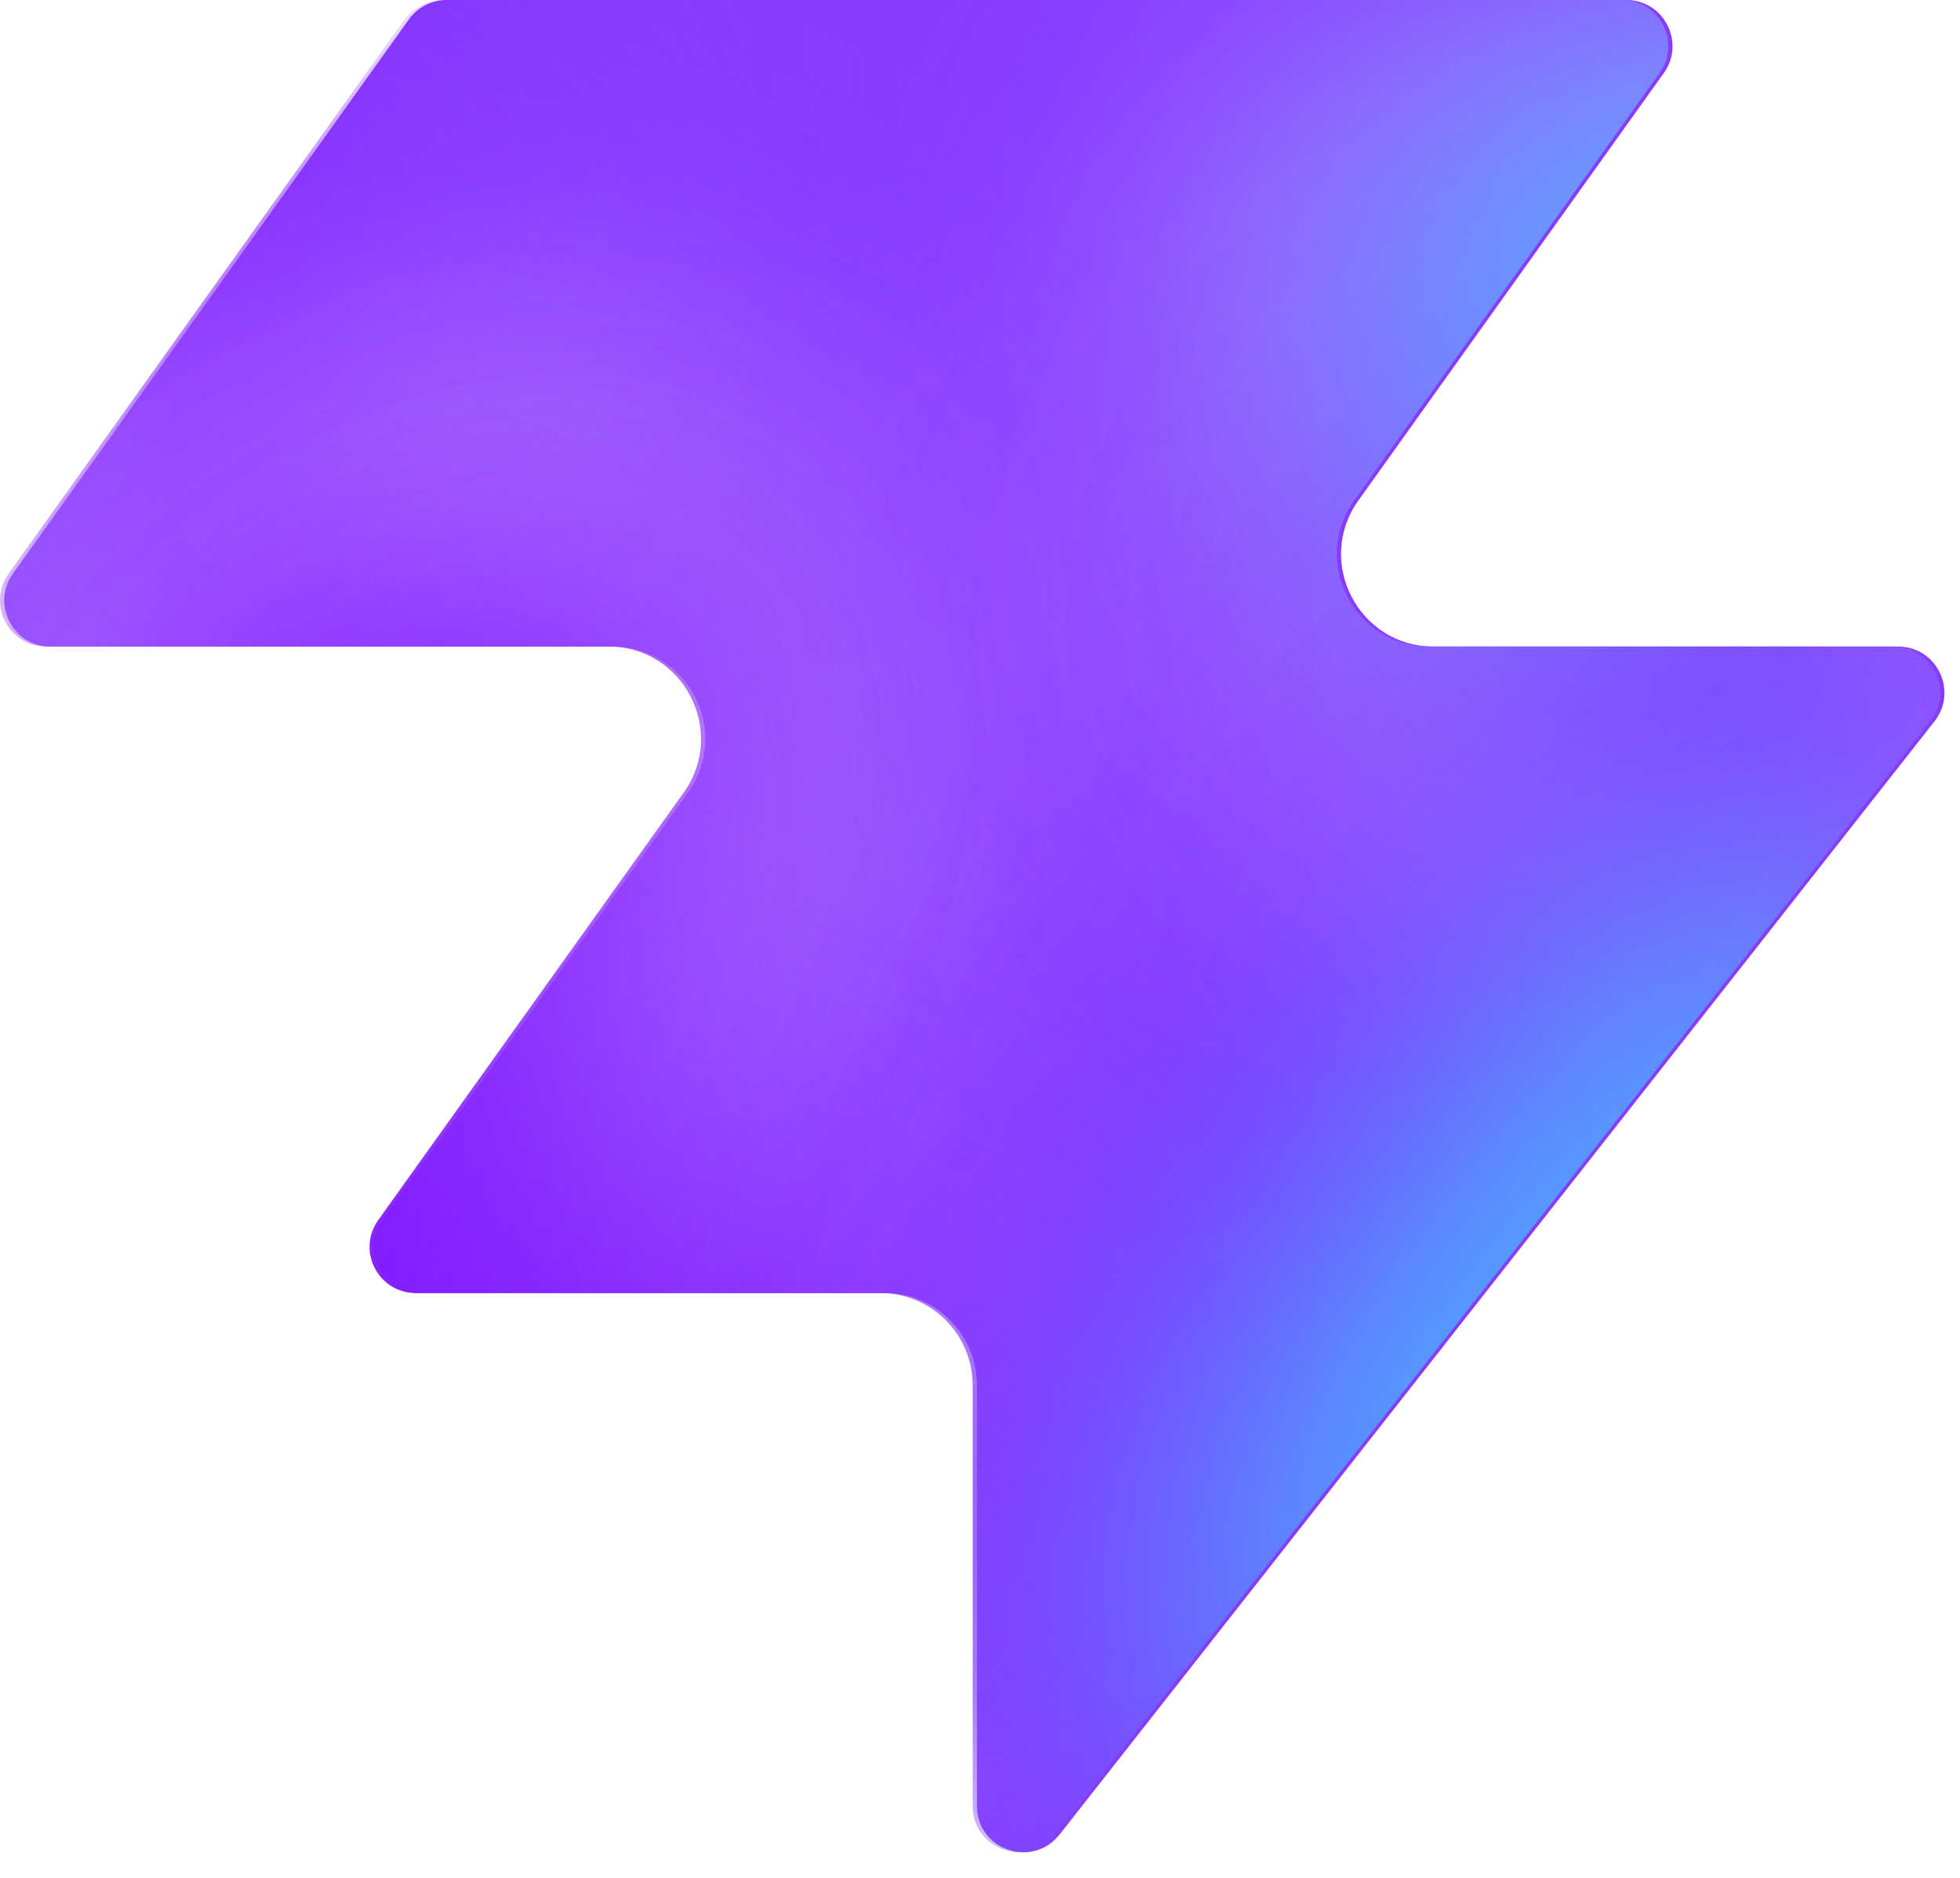
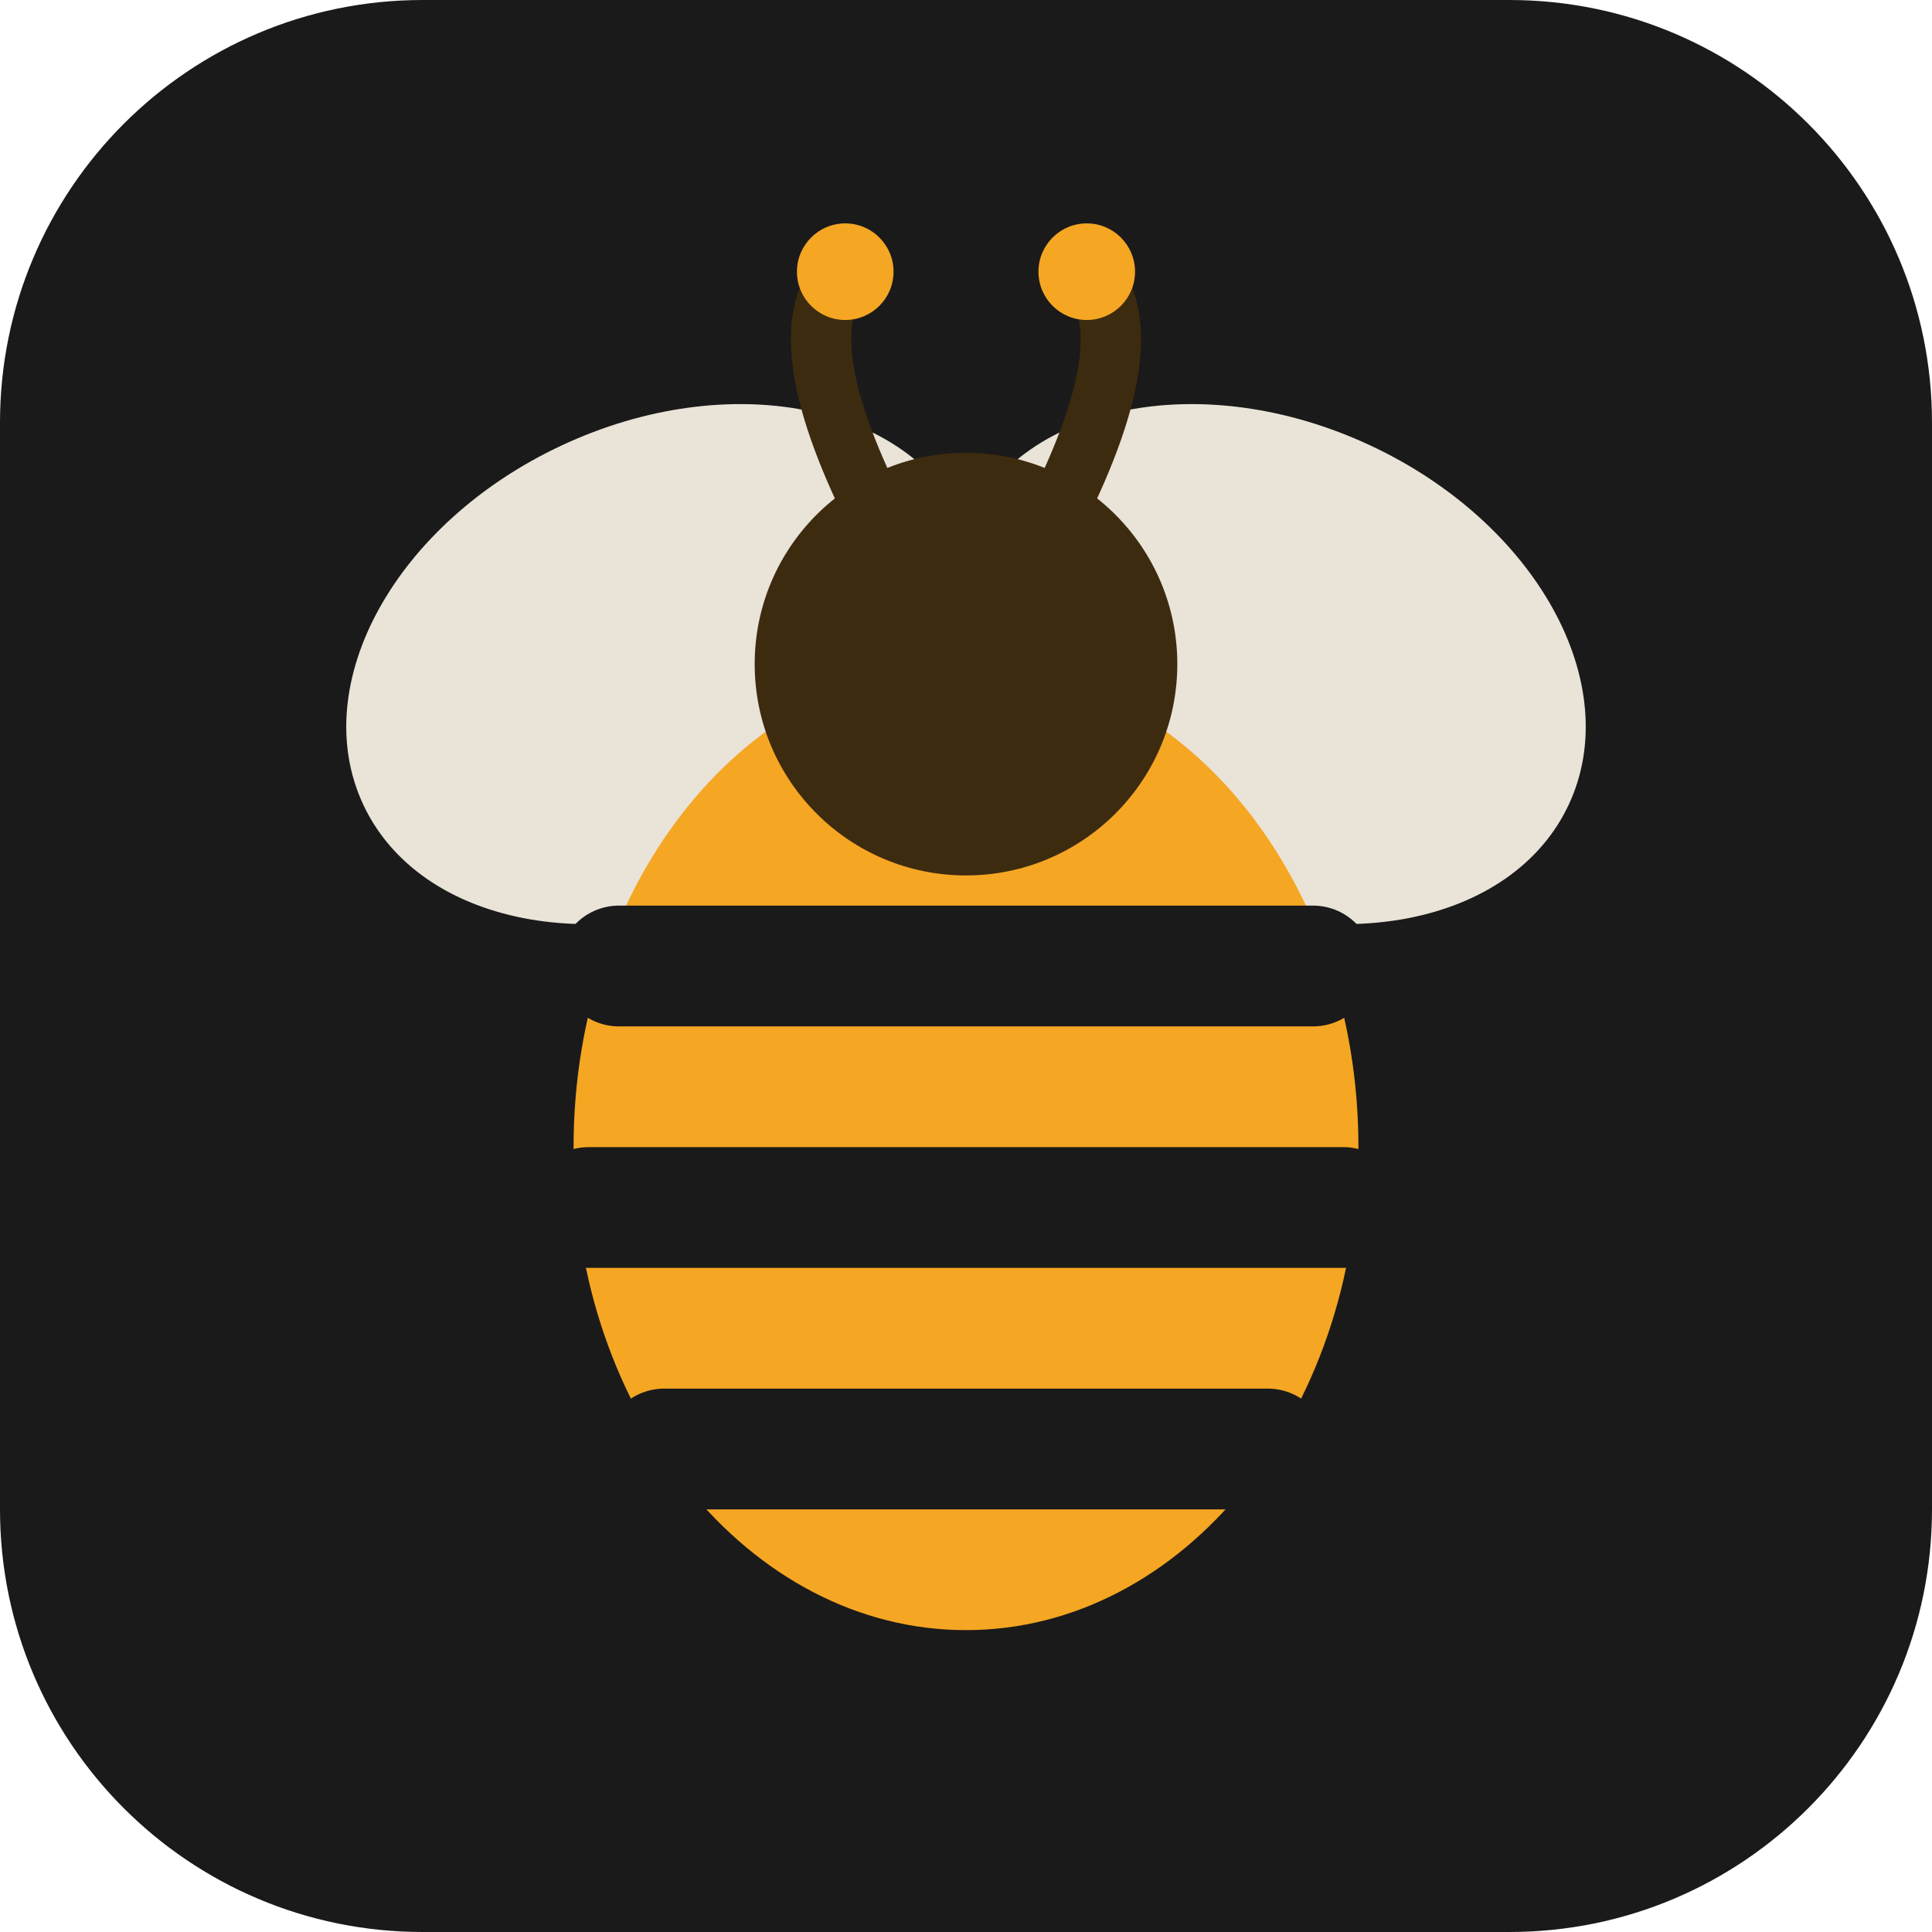
- <svg xmlns="http://www.w3.org/2000/svg" width="48" height="46" fill="none" viewBox="0 0 48 46">
-   <path fill="#863bff" d="M25.946 44.938c-.664.845-2.021.375-2.021-.698V33.937a2.26 2.26 0 0 0-2.262-2.262H10.287c-.92 0-1.456-1.04-.92-1.788l7.48-10.471c1.07-1.497 0-3.578-1.842-3.578H1.237c-.92 0-1.456-1.04-.92-1.788L10.013.474c.214-.297.556-.474.92-.474h28.894c.92 0 1.456 1.04.92 1.788l-7.48 10.471c-1.07 1.498 0 3.579 1.842 3.579h11.377c.943 0 1.473 1.088.89 1.83L25.947 44.94z" style="fill:#863bff;fill:color(display-p3 .525 .23 1);fill-opacity:1" />
-   <mask id="a" width="48" height="46" x="0" y="0" maskUnits="userSpaceOnUse" style="mask-type:alpha">
-     <path fill="#000" d="M25.842 44.938c-.664.844-2.021.375-2.021-.698V33.937a2.26 2.26 0 0 0-2.262-2.262H10.183c-.92 0-1.456-1.04-.92-1.788l7.48-10.471c1.07-1.498 0-3.579-1.842-3.579H1.133c-.92 0-1.456-1.04-.92-1.787L9.91.473c.214-.297.556-.474.92-.474h28.894c.92 0 1.456 1.04.92 1.788l-7.48 10.471c-1.07 1.498 0 3.578 1.842 3.578h11.377c.943 0 1.473 1.088.89 1.832L25.843 44.94z" style="fill:#000;fill-opacity:1" />
-   </mask>
-   <g mask="url(#a)">
-     <g filter="url(#b)">
-       <ellipse cx="5.508" cy="14.704" fill="#ede6ff" rx="5.508" ry="14.704" style="fill:#ede6ff;fill:color(display-p3 .927 .903 1);fill-opacity:1" transform="matrix(.00324 1 1 -.00324 -4.47 31.516)" />
-     </g>
-     <g filter="url(#c)">
-       <ellipse cx="10.399" cy="29.851" fill="#ede6ff" rx="10.399" ry="29.851" style="fill:#ede6ff;fill:color(display-p3 .927 .903 1);fill-opacity:1" transform="matrix(.00324 1 1 -.00324 -39.328 7.883)" />
-     </g>
-     <g filter="url(#d)">
-       <ellipse cx="5.508" cy="30.487" fill="#7e14ff" rx="5.508" ry="30.487" style="fill:#7e14ff;fill:color(display-p3 .492 .077 1);fill-opacity:1" transform="rotate(89.814 -25.913 -14.639)scale(1 -1)" />
-     </g>
-     <g filter="url(#e)">
-       <ellipse cx="5.508" cy="30.599" fill="#7e14ff" rx="5.508" ry="30.599" style="fill:#7e14ff;fill:color(display-p3 .492 .077 1);fill-opacity:1" transform="rotate(89.814 -32.644 -3.334)scale(1 -1)" />
-     </g>
-     <g filter="url(#f)">
-       <ellipse cx="5.508" cy="30.599" fill="#7e14ff" rx="5.508" ry="30.599" style="fill:#7e14ff;fill:color(display-p3 .492 .077 1);fill-opacity:1" transform="matrix(.00324 1 1 -.00324 -34.34 30.47)" />
-     </g>
-     <g filter="url(#g)">
-       <ellipse cx="14.072" cy="22.078" fill="#ede6ff" rx="14.072" ry="22.078" style="fill:#ede6ff;fill:color(display-p3 .927 .903 1);fill-opacity:1" transform="rotate(93.35 24.506 48.493)scale(-1 1)" />
-     </g>
-     <g filter="url(#h)">
-       <ellipse cx="3.47" cy="21.501" fill="#7e14ff" rx="3.47" ry="21.501" style="fill:#7e14ff;fill:color(display-p3 .492 .077 1);fill-opacity:1" transform="rotate(89.009 28.708 47.59)scale(-1 1)" />
-     </g>
-     <g filter="url(#i)">
-       <ellipse cx="3.47" cy="21.501" fill="#7e14ff" rx="3.47" ry="21.501" style="fill:#7e14ff;fill:color(display-p3 .492 .077 1);fill-opacity:1" transform="rotate(89.009 28.708 47.59)scale(-1 1)" />
-     </g>
-     <g filter="url(#j)">
-       <ellipse cx=".387" cy="8.972" fill="#7e14ff" rx="4.407" ry="29.108" style="fill:#7e14ff;fill:color(display-p3 .492 .077 1);fill-opacity:1" transform="rotate(39.51 .387 8.972)" />
-     </g>
-     <g filter="url(#k)">
-       <ellipse cx="47.523" cy="-6.092" fill="#7e14ff" rx="4.407" ry="29.108" style="fill:#7e14ff;fill:color(display-p3 .492 .077 1);fill-opacity:1" transform="rotate(37.892 47.523 -6.092)" />
-     </g>
-     <g filter="url(#l)">
-       <ellipse cx="41.412" cy="6.333" fill="#47bfff" rx="5.971" ry="9.665" style="fill:#47bfff;fill:color(display-p3 .28 .748 1);fill-opacity:1" transform="rotate(37.892 41.412 6.333)" />
-     </g>
-     <g filter="url(#m)">
-       <ellipse cx="-1.879" cy="38.332" fill="#7e14ff" rx="4.407" ry="29.108" style="fill:#7e14ff;fill:color(display-p3 .492 .077 1);fill-opacity:1" transform="rotate(37.892 -1.88 38.332)" />
-     </g>
-     <g filter="url(#n)">
-       <ellipse cx="-1.879" cy="38.332" fill="#7e14ff" rx="4.407" ry="29.108" style="fill:#7e14ff;fill:color(display-p3 .492 .077 1);fill-opacity:1" transform="rotate(37.892 -1.88 38.332)" />
-     </g>
-     <g filter="url(#o)">
-       <ellipse cx="35.651" cy="29.907" fill="#7e14ff" rx="4.407" ry="29.108" style="fill:#7e14ff;fill:color(display-p3 .492 .077 1);fill-opacity:1" transform="rotate(37.892 35.651 29.907)" />
-     </g>
-     <g filter="url(#p)">
-       <ellipse cx="38.418" cy="32.4" fill="#47bfff" rx="5.971" ry="15.297" style="fill:#47bfff;fill:color(display-p3 .28 .748 1);fill-opacity:1" transform="rotate(37.892 38.418 32.4)" />
-     </g>
-   </g>
-   <defs>
-     <filter id="b" width="60.045" height="41.654" x="-19.77" y="16.149" color-interpolation-filters="sRGB" filterUnits="userSpaceOnUse">
-       <feFlood flood-opacity="0" result="BackgroundImageFix" />
-       <feBlend in="SourceGraphic" in2="BackgroundImageFix" result="shape" />
-       <feGaussianBlur result="effect1_foregroundBlur_2002_17158" stdDeviation="7.659" />
-     </filter>
-     <filter id="c" width="90.34" height="51.437" x="-54.613" y="-7.533" color-interpolation-filters="sRGB" filterUnits="userSpaceOnUse">
-       <feFlood flood-opacity="0" result="BackgroundImageFix" />
-       <feBlend in="SourceGraphic" in2="BackgroundImageFix" result="shape" />
-       <feGaussianBlur result="effect1_foregroundBlur_2002_17158" stdDeviation="7.659" />
-     </filter>
-     <filter id="d" width="79.355" height="29.4" x="-49.64" y="2.03" color-interpolation-filters="sRGB" filterUnits="userSpaceOnUse">
-       <feFlood flood-opacity="0" result="BackgroundImageFix" />
-       <feBlend in="SourceGraphic" in2="BackgroundImageFix" result="shape" />
-       <feGaussianBlur result="effect1_foregroundBlur_2002_17158" stdDeviation="4.596" />
-     </filter>
-     <filter id="e" width="79.579" height="29.4" x="-45.045" y="20.029" color-interpolation-filters="sRGB" filterUnits="userSpaceOnUse">
-       <feFlood flood-opacity="0" result="BackgroundImageFix" />
-       <feBlend in="SourceGraphic" in2="BackgroundImageFix" result="shape" />
-       <feGaussianBlur result="effect1_foregroundBlur_2002_17158" stdDeviation="4.596" />
-     </filter>
-     <filter id="f" width="79.579" height="29.4" x="-43.513" y="21.178" color-interpolation-filters="sRGB" filterUnits="userSpaceOnUse">
-       <feFlood flood-opacity="0" result="BackgroundImageFix" />
-       <feBlend in="SourceGraphic" in2="BackgroundImageFix" result="shape" />
-       <feGaussianBlur result="effect1_foregroundBlur_2002_17158" stdDeviation="4.596" />
-     </filter>
-     <filter id="g" width="74.749" height="58.852" x="15.756" y="-17.901" color-interpolation-filters="sRGB" filterUnits="userSpaceOnUse">
-       <feFlood flood-opacity="0" result="BackgroundImageFix" />
-       <feBlend in="SourceGraphic" in2="BackgroundImageFix" result="shape" />
-       <feGaussianBlur result="effect1_foregroundBlur_2002_17158" stdDeviation="7.659" />
-     </filter>
-     <filter id="h" width="61.377" height="25.362" x="23.548" y="2.284" color-interpolation-filters="sRGB" filterUnits="userSpaceOnUse">
-       <feFlood flood-opacity="0" result="BackgroundImageFix" />
-       <feBlend in="SourceGraphic" in2="BackgroundImageFix" result="shape" />
-       <feGaussianBlur result="effect1_foregroundBlur_2002_17158" stdDeviation="4.596" />
-     </filter>
-     <filter id="i" width="61.377" height="25.362" x="23.548" y="2.284" color-interpolation-filters="sRGB" filterUnits="userSpaceOnUse">
-       <feFlood flood-opacity="0" result="BackgroundImageFix" />
-       <feBlend in="SourceGraphic" in2="BackgroundImageFix" result="shape" />
-       <feGaussianBlur result="effect1_foregroundBlur_2002_17158" stdDeviation="4.596" />
-     </filter>
-     <filter id="j" width="56.045" height="63.649" x="-27.636" y="-22.853" color-interpolation-filters="sRGB" filterUnits="userSpaceOnUse">
-       <feFlood flood-opacity="0" result="BackgroundImageFix" />
-       <feBlend in="SourceGraphic" in2="BackgroundImageFix" result="shape" />
-       <feGaussianBlur result="effect1_foregroundBlur_2002_17158" stdDeviation="4.596" />
-     </filter>
-     <filter id="k" width="54.814" height="64.646" x="20.116" y="-38.415" color-interpolation-filters="sRGB" filterUnits="userSpaceOnUse">
-       <feFlood flood-opacity="0" result="BackgroundImageFix" />
-       <feBlend in="SourceGraphic" in2="BackgroundImageFix" result="shape" />
-       <feGaussianBlur result="effect1_foregroundBlur_2002_17158" stdDeviation="4.596" />
-     </filter>
-     <filter id="l" width="33.541" height="35.313" x="24.641" y="-11.323" color-interpolation-filters="sRGB" filterUnits="userSpaceOnUse">
-       <feFlood flood-opacity="0" result="BackgroundImageFix" />
-       <feBlend in="SourceGraphic" in2="BackgroundImageFix" result="shape" />
-       <feGaussianBlur result="effect1_foregroundBlur_2002_17158" stdDeviation="4.596" />
-     </filter>
-     <filter id="m" width="54.814" height="64.646" x="-29.286" y="6.009" color-interpolation-filters="sRGB" filterUnits="userSpaceOnUse">
-       <feFlood flood-opacity="0" result="BackgroundImageFix" />
-       <feBlend in="SourceGraphic" in2="BackgroundImageFix" result="shape" />
-       <feGaussianBlur result="effect1_foregroundBlur_2002_17158" stdDeviation="4.596" />
-     </filter>
-     <filter id="n" width="54.814" height="64.646" x="-29.286" y="6.009" color-interpolation-filters="sRGB" filterUnits="userSpaceOnUse">
-       <feFlood flood-opacity="0" result="BackgroundImageFix" />
-       <feBlend in="SourceGraphic" in2="BackgroundImageFix" result="shape" />
-       <feGaussianBlur result="effect1_foregroundBlur_2002_17158" stdDeviation="4.596" />
-     </filter>
-     <filter id="o" width="54.814" height="64.646" x="8.244" y="-2.416" color-interpolation-filters="sRGB" filterUnits="userSpaceOnUse">
-       <feFlood flood-opacity="0" result="BackgroundImageFix" />
-       <feBlend in="SourceGraphic" in2="BackgroundImageFix" result="shape" />
-       <feGaussianBlur result="effect1_foregroundBlur_2002_17158" stdDeviation="4.596" />
-     </filter>
-     <filter id="p" width="39.409" height="43.623" x="18.713" y="10.588" color-interpolation-filters="sRGB" filterUnits="userSpaceOnUse">
-       <feFlood flood-opacity="0" result="BackgroundImageFix" />
-       <feBlend in="SourceGraphic" in2="BackgroundImageFix" result="shape" />
-       <feGaussianBlur result="effect1_foregroundBlur_2002_17158" stdDeviation="4.596" />
-     </filter>
-   </defs>
+ <svg xmlns="http://www.w3.org/2000/svg" viewBox="0 0 64 64" width="64" height="64">
+   <rect width="64" height="64" rx="14" fill="#1A1A1A" />
+   <ellipse cx="22" cy="22" rx="11" ry="8" fill="#FFF8EC" opacity="0.9" transform="rotate(-25 22 22)" />
+   <ellipse cx="42" cy="22" rx="11" ry="8" fill="#FFF8EC" opacity="0.9" transform="rotate(25 42 22)" />
+   <ellipse cx="32" cy="38" rx="13" ry="16" fill="#F5A623" />
+   <path d="M20.5 32 H43.5" stroke="#1A1A1A" stroke-width="4" stroke-linecap="round" />
+   <path d="M19.5 40 H44.5" stroke="#1A1A1A" stroke-width="4" stroke-linecap="round" />
+   <path d="M22 48 H42" stroke="#1A1A1A" stroke-width="4" stroke-linecap="round" />
+   <circle cx="32" cy="22" r="7" fill="#3D2B0F" />
+   <path d="M29 17 Q26 11 28 9" stroke="#3D2B0F" stroke-width="2" fill="none" stroke-linecap="round" />
+   <path d="M35 17 Q38 11 36 9" stroke="#3D2B0F" stroke-width="2" fill="none" stroke-linecap="round" />
+   <circle cx="28" cy="9" r="1.6" fill="#F5A623" />
+   <circle cx="36" cy="9" r="1.6" fill="#F5A623" />
</svg>
